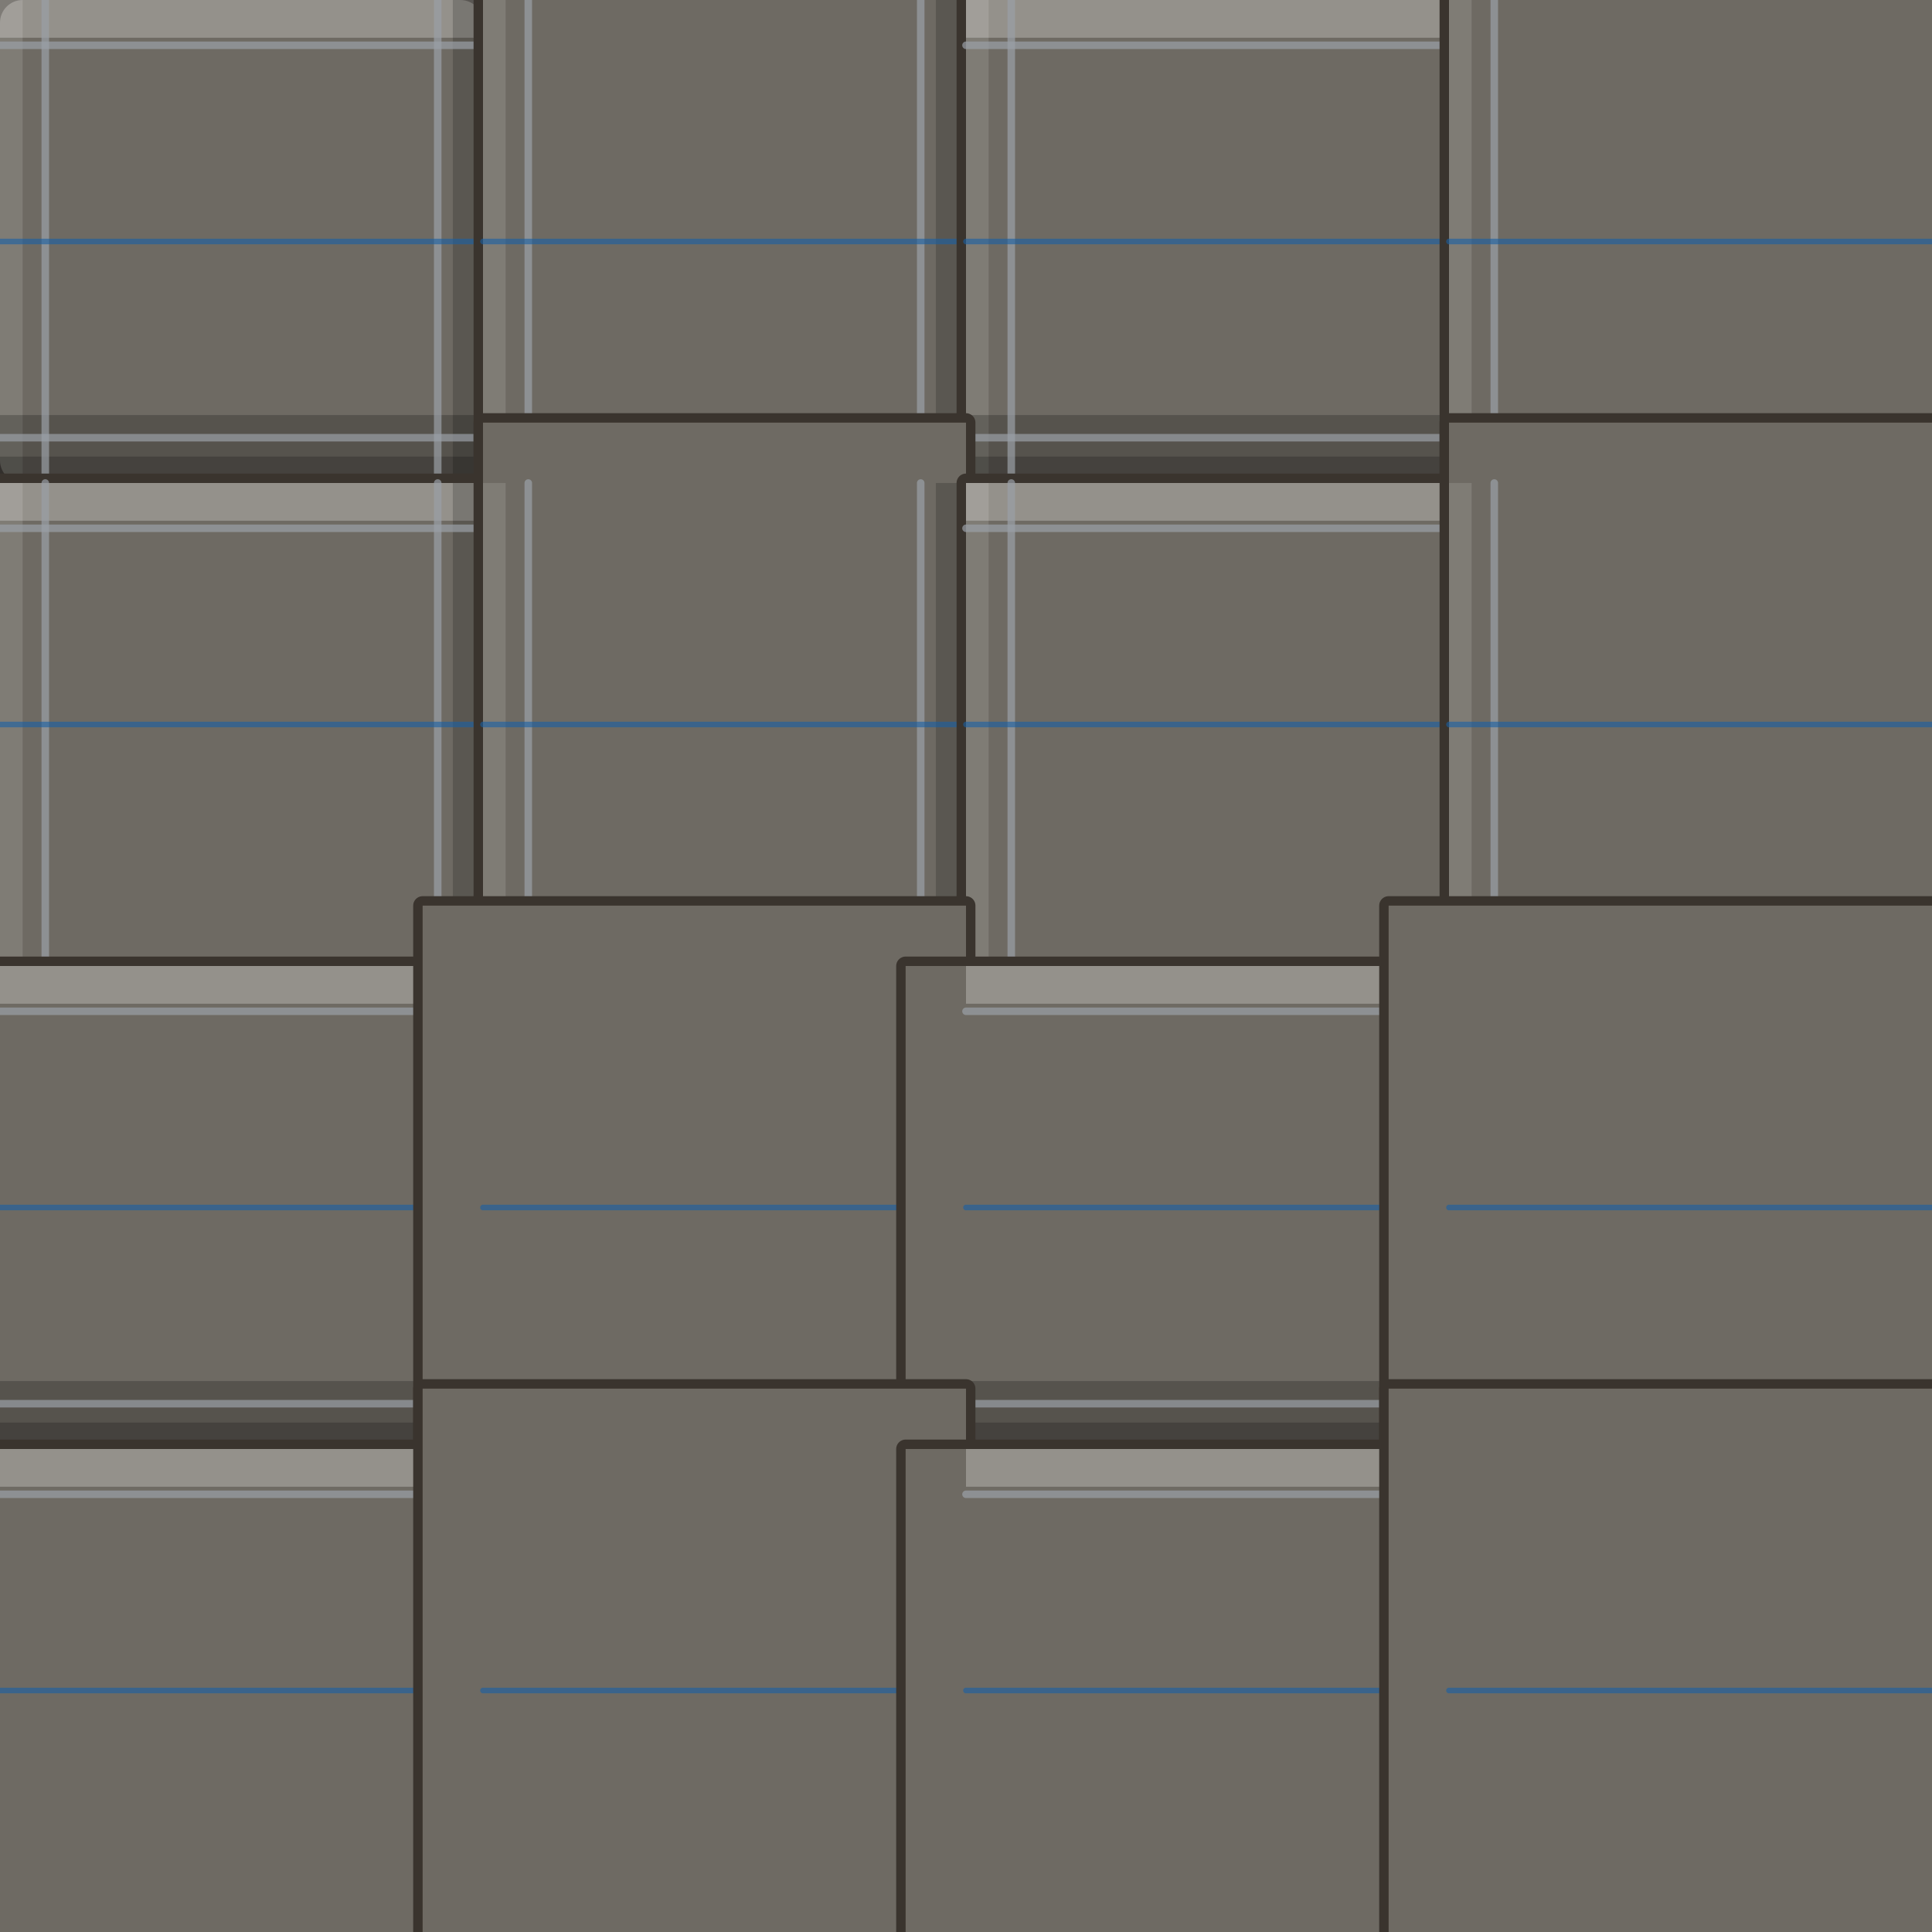
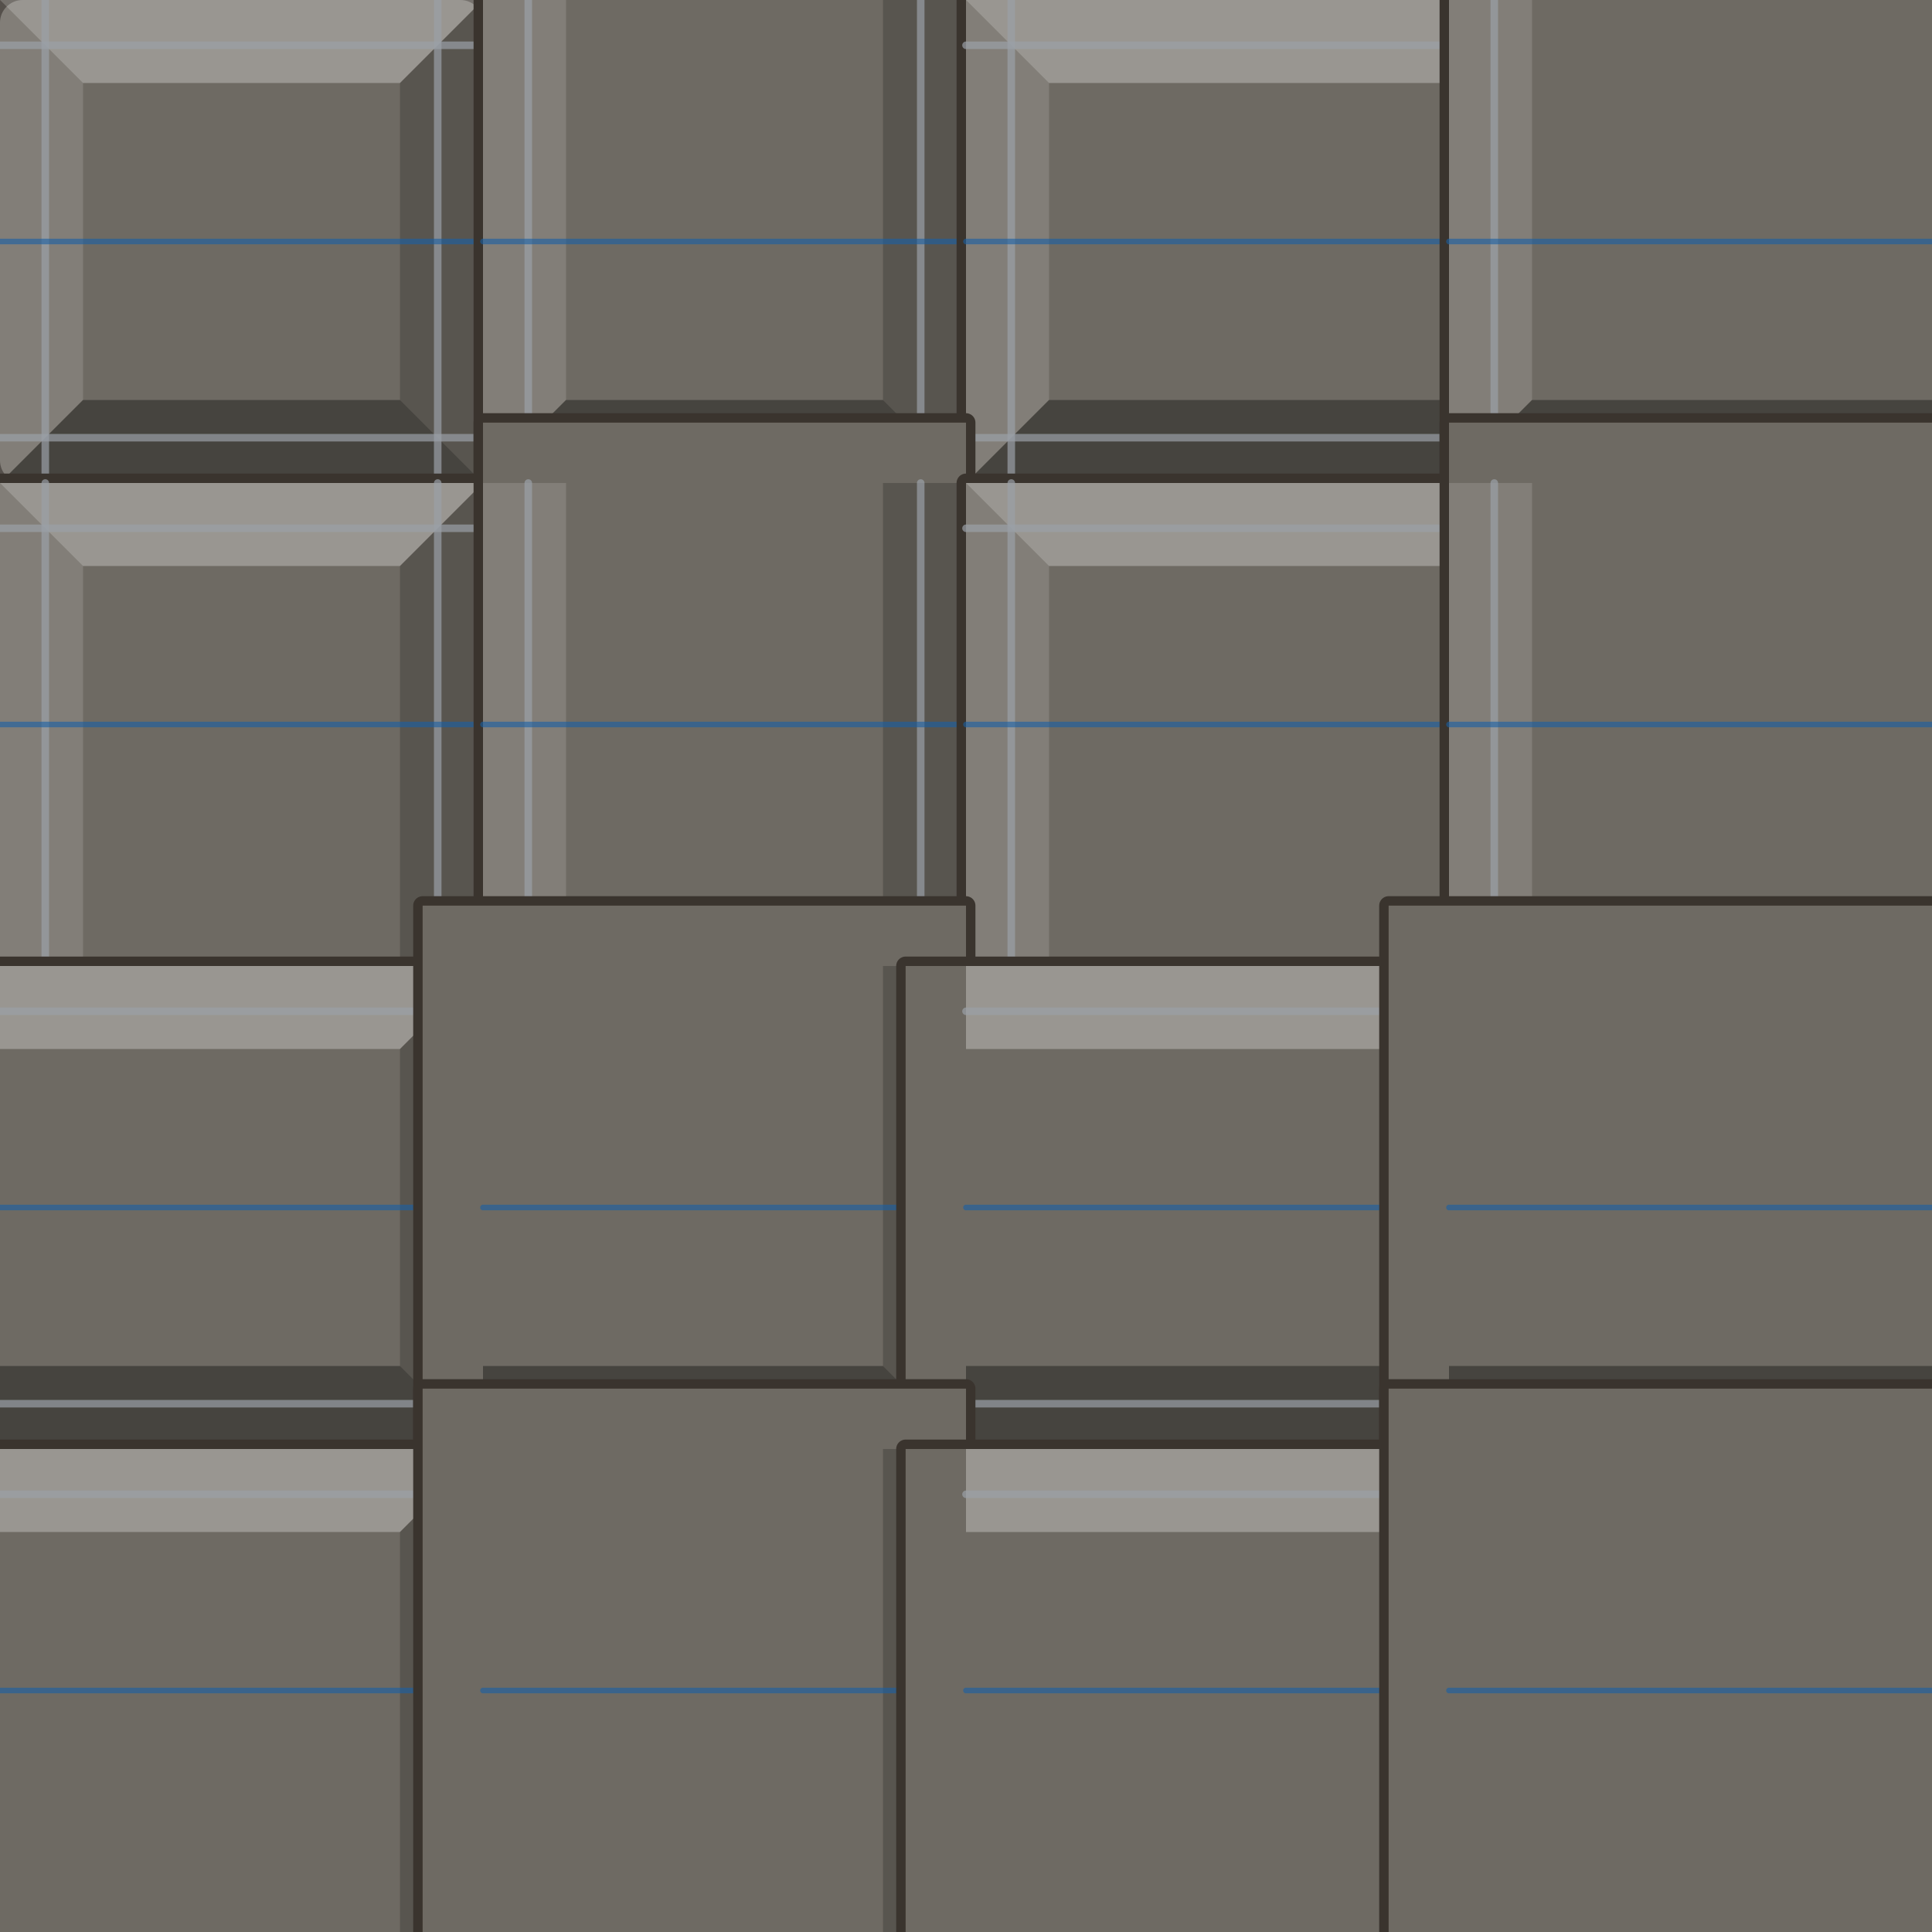
<svg xmlns="http://www.w3.org/2000/svg" viewBox="0 0 512 512" width="512" height="512">
  <g transform="translate(0 0)">
    <path d="M 6 0 h 116 a 6 6 0 0 1 6 6 v 116 a 6 6 0 0 1 -6 6 h -116 a 6 6 0 0 1 -6 -6 v -116 a 6 6 0 0 1 6 -6 Z" fill="#3A342E" stroke="#3A342E" stroke-width="5" stroke-linejoin="round" stroke-linecap="round" />
    <path d="M 6 0 h 116 a 6 6 0 0 1 6 6 v 116 a 6 6 0 0 1 -6 6 h -116 a 6 6 0 0 1 -6 -6 v -116 a 6 6 0 0 1 6 -6 Z" fill="#6E6A63" />
-     <path d="M 0 0 h 128 a 0 0 0 0 1 0 0 v 10 a 0 0 0 0 1 0 0 h -128 a 0 0 0 0 1 0 0 v -10 a 0 0 0 0 1 0 0 Z" fill="#FFFFFF" opacity="0.26" />
-     <path d="M 0 0 h 6 a 0 0 0 0 1 0 0 v 128 a 0 0 0 0 1 0 0 h -6 a 0 0 0 0 1 0 0 v -128 a 0 0 0 0 1 0 0 Z" fill="#FFFFFF" opacity="0.12" />
-     <path d="M 120 0 h 8 a 0 0 0 0 1 0 0 v 128 a 0 0 0 0 1 0 0 h -8 a 0 0 0 0 1 0 0 v -128 a 0 0 0 0 1 0 0 Z" fill="#000000" opacity="0.18" />
-     <path d="M 0 110 h 128 a 0 0 0 0 1 0 0 v 18 a 0 0 0 0 1 0 0 h -128 a 0 0 0 0 1 0 0 v -18 a 0 0 0 0 1 0 0 Z" fill="#000000" opacity="0.22" />
-     <path d="M 0 121 h 128 a 0 0 0 0 1 0 0 v 7 a 0 0 0 0 1 0 0 h -128 a 0 0 0 0 1 0 0 v -7 a 0 0 0 0 1 0 0 Z" fill="#000000" opacity="0.2" />
+     <path d="M 0 0 L 128 0 L 106 22 L 22 22 Z" fill="#FFFFFF" opacity="0.3" />
+     <path d="M 0 0 L 0 128 L 22 106 L 22 22 Z" fill="#FFFFFF" opacity="0.14" />
+     <path d="M 128 0 L 128 128 L 106 106 L 106 22 Z" fill="#000000" opacity="0.2" />
+     <path d="M 0 128 L 128 128 L 106 106 L 22 106 Z" fill="#000000" opacity="0.36" />
    <path d="M 0 12 L 128 12" fill="none" stroke="#9AA0A6" stroke-width="2" stroke-linecap="round" stroke-linejoin="round" opacity="0.7" />
    <path d="M 0 116 L 128 116" fill="none" stroke="#9AA0A6" stroke-width="2" stroke-linecap="round" stroke-linejoin="round" opacity="0.7" />
    <path d="M 12 0 L 12 128" fill="none" stroke="#9AA0A6" stroke-width="2" stroke-linecap="round" stroke-linejoin="round" opacity="0.7" />
    <path d="M 116 0 L 116 128" fill="none" stroke="#9AA0A6" stroke-width="2" stroke-linecap="round" stroke-linejoin="round" opacity="0.7" />
    <path d="M 0 64 L 128 64" fill="none" stroke="#185FA5" stroke-width="1.5" stroke-linecap="round" stroke-linejoin="round" opacity="0.6" />
  </g>
  <g transform="translate(128 0)">
    <path d="M 0 -16 h 128 a 0 0 0 0 1 0 0 v 144 a 0 0 0 0 1 0 0 h -128 a 0 0 0 0 1 0 0 v -144 a 0 0 0 0 1 0 0 Z" fill="#3A342E" stroke="#3A342E" stroke-width="5" stroke-linejoin="round" stroke-linecap="round" />
    <path d="M 0 -16 h 128 a 0 0 0 0 1 0 0 v 144 a 0 0 0 0 1 0 0 h -128 a 0 0 0 0 1 0 0 v -144 a 0 0 0 0 1 0 0 Z" fill="#6E6A63" />
-     <path d="M 0 0 h 6 a 0 0 0 0 1 0 0 v 128 a 0 0 0 0 1 0 0 h -6 a 0 0 0 0 1 0 0 v -128 a 0 0 0 0 1 0 0 Z" fill="#FFFFFF" opacity="0.12" />
-     <path d="M 120 0 h 8 a 0 0 0 0 1 0 0 v 128 a 0 0 0 0 1 0 0 h -8 a 0 0 0 0 1 0 0 v -128 a 0 0 0 0 1 0 0 Z" fill="#000000" opacity="0.18" />
-     <path d="M 0 110 h 128 a 0 0 0 0 1 0 0 v 18 a 0 0 0 0 1 0 0 h -128 a 0 0 0 0 1 0 0 v -18 a 0 0 0 0 1 0 0 Z" fill="#000000" opacity="0.22" />
-     <path d="M 0 121 h 128 a 0 0 0 0 1 0 0 v 7 a 0 0 0 0 1 0 0 h -128 a 0 0 0 0 1 0 0 v -7 a 0 0 0 0 1 0 0 Z" fill="#000000" opacity="0.2" />
+     <path d="M 0 0 L 0 128 L 22 106 L 22 0 Z" fill="#FFFFFF" opacity="0.14" />
+     <path d="M 128 0 L 128 128 L 106 106 L 106 0 Z" fill="#000000" opacity="0.2" />
+     <path d="M 0 128 L 128 128 L 106 106 L 22 106 Z" fill="#000000" opacity="0.36" />
    <path d="M 0 116 L 128 116" fill="none" stroke="#9AA0A6" stroke-width="2" stroke-linecap="round" stroke-linejoin="round" opacity="0.7" />
    <path d="M 12 0 L 12 128" fill="none" stroke="#9AA0A6" stroke-width="2" stroke-linecap="round" stroke-linejoin="round" opacity="0.7" />
    <path d="M 116 0 L 116 128" fill="none" stroke="#9AA0A6" stroke-width="2" stroke-linecap="round" stroke-linejoin="round" opacity="0.7" />
    <path d="M 0 64 L 128 64" fill="none" stroke="#185FA5" stroke-width="1.5" stroke-linecap="round" stroke-linejoin="round" opacity="0.6" />
  </g>
  <g transform="translate(256 0)">
    <path d="M 0 0 h 144 a 0 0 0 0 1 0 0 v 128 a 0 0 0 0 1 0 0 h -144 a 0 0 0 0 1 0 0 v -128 a 0 0 0 0 1 0 0 Z" fill="#3A342E" stroke="#3A342E" stroke-width="5" stroke-linejoin="round" stroke-linecap="round" />
    <path d="M 0 0 h 144 a 0 0 0 0 1 0 0 v 128 a 0 0 0 0 1 0 0 h -144 a 0 0 0 0 1 0 0 v -128 a 0 0 0 0 1 0 0 Z" fill="#6E6A63" />
-     <path d="M 0 0 h 128 a 0 0 0 0 1 0 0 v 10 a 0 0 0 0 1 0 0 h -128 a 0 0 0 0 1 0 0 v -10 a 0 0 0 0 1 0 0 Z" fill="#FFFFFF" opacity="0.26" />
-     <path d="M 0 0 h 6 a 0 0 0 0 1 0 0 v 128 a 0 0 0 0 1 0 0 h -6 a 0 0 0 0 1 0 0 v -128 a 0 0 0 0 1 0 0 Z" fill="#FFFFFF" opacity="0.12" />
-     <path d="M 0 110 h 128 a 0 0 0 0 1 0 0 v 18 a 0 0 0 0 1 0 0 h -128 a 0 0 0 0 1 0 0 v -18 a 0 0 0 0 1 0 0 Z" fill="#000000" opacity="0.22" />
-     <path d="M 0 121 h 128 a 0 0 0 0 1 0 0 v 7 a 0 0 0 0 1 0 0 h -128 a 0 0 0 0 1 0 0 v -7 a 0 0 0 0 1 0 0 Z" fill="#000000" opacity="0.2" />
+     <path d="M 0 0 L 128 0 L 128 22 L 22 22 Z" fill="#FFFFFF" opacity="0.3" />
+     <path d="M 0 0 L 0 128 L 22 106 L 22 22 Z" fill="#FFFFFF" opacity="0.14" />
+     <path d="M 0 128 L 128 128 L 128 106 L 22 106 Z" fill="#000000" opacity="0.36" />
    <path d="M 0 12 L 128 12" fill="none" stroke="#9AA0A6" stroke-width="2" stroke-linecap="round" stroke-linejoin="round" opacity="0.7" />
    <path d="M 0 116 L 128 116" fill="none" stroke="#9AA0A6" stroke-width="2" stroke-linecap="round" stroke-linejoin="round" opacity="0.7" />
    <path d="M 12 0 L 12 128" fill="none" stroke="#9AA0A6" stroke-width="2" stroke-linecap="round" stroke-linejoin="round" opacity="0.7" />
    <path d="M 0 64 L 128 64" fill="none" stroke="#185FA5" stroke-width="1.5" stroke-linecap="round" stroke-linejoin="round" opacity="0.6" />
  </g>
  <g transform="translate(384 0)">
    <path d="M 0 -16 h 144 a 0 0 0 0 1 0 0 v 144 a 0 0 0 0 1 0 0 h -144 a 0 0 0 0 1 0 0 v -144 a 0 0 0 0 1 0 0 Z" fill="#3A342E" stroke="#3A342E" stroke-width="5" stroke-linejoin="round" stroke-linecap="round" />
    <path d="M 0 -16 h 144 a 0 0 0 0 1 0 0 v 144 a 0 0 0 0 1 0 0 h -144 a 0 0 0 0 1 0 0 v -144 a 0 0 0 0 1 0 0 Z" fill="#6E6A63" />
-     <path d="M 0 0 h 6 a 0 0 0 0 1 0 0 v 128 a 0 0 0 0 1 0 0 h -6 a 0 0 0 0 1 0 0 v -128 a 0 0 0 0 1 0 0 Z" fill="#FFFFFF" opacity="0.12" />
-     <path d="M 0 110 h 128 a 0 0 0 0 1 0 0 v 18 a 0 0 0 0 1 0 0 h -128 a 0 0 0 0 1 0 0 v -18 a 0 0 0 0 1 0 0 Z" fill="#000000" opacity="0.22" />
-     <path d="M 0 121 h 128 a 0 0 0 0 1 0 0 v 7 a 0 0 0 0 1 0 0 h -128 a 0 0 0 0 1 0 0 v -7 a 0 0 0 0 1 0 0 Z" fill="#000000" opacity="0.2" />
+     <path d="M 0 0 L 0 128 L 22 106 L 22 0 Z" fill="#FFFFFF" opacity="0.14" />
+     <path d="M 0 128 L 128 128 L 128 106 L 22 106 Z" fill="#000000" opacity="0.36" />
    <path d="M 0 116 L 128 116" fill="none" stroke="#9AA0A6" stroke-width="2" stroke-linecap="round" stroke-linejoin="round" opacity="0.7" />
    <path d="M 12 0 L 12 128" fill="none" stroke="#9AA0A6" stroke-width="2" stroke-linecap="round" stroke-linejoin="round" opacity="0.7" />
    <path d="M 0 64 L 128 64" fill="none" stroke="#185FA5" stroke-width="1.5" stroke-linecap="round" stroke-linejoin="round" opacity="0.6" />
  </g>
  <g transform="translate(0 128)">
    <path d="M 0 0 h 128 a 0 0 0 0 1 0 0 v 144 a 0 0 0 0 1 0 0 h -128 a 0 0 0 0 1 0 0 v -144 a 0 0 0 0 1 0 0 Z" fill="#3A342E" stroke="#3A342E" stroke-width="5" stroke-linejoin="round" stroke-linecap="round" />
    <path d="M 0 0 h 128 a 0 0 0 0 1 0 0 v 144 a 0 0 0 0 1 0 0 h -128 a 0 0 0 0 1 0 0 v -144 a 0 0 0 0 1 0 0 Z" fill="#6E6A63" />
-     <path d="M 0 0 h 128 a 0 0 0 0 1 0 0 v 10 a 0 0 0 0 1 0 0 h -128 a 0 0 0 0 1 0 0 v -10 a 0 0 0 0 1 0 0 Z" fill="#FFFFFF" opacity="0.26" />
-     <path d="M 0 0 h 6 a 0 0 0 0 1 0 0 v 128 a 0 0 0 0 1 0 0 h -6 a 0 0 0 0 1 0 0 v -128 a 0 0 0 0 1 0 0 Z" fill="#FFFFFF" opacity="0.12" />
-     <path d="M 120 0 h 8 a 0 0 0 0 1 0 0 v 128 a 0 0 0 0 1 0 0 h -8 a 0 0 0 0 1 0 0 v -128 a 0 0 0 0 1 0 0 Z" fill="#000000" opacity="0.18" />
+     <path d="M 0 0 L 128 0 L 106 22 L 22 22 Z" fill="#FFFFFF" opacity="0.3" />
+     <path d="M 0 0 L 0 128 L 22 128 L 22 22 Z" fill="#FFFFFF" opacity="0.14" />
+     <path d="M 128 0 L 128 128 L 106 128 L 106 22 Z" fill="#000000" opacity="0.2" />
    <path d="M 0 12 L 128 12" fill="none" stroke="#9AA0A6" stroke-width="2" stroke-linecap="round" stroke-linejoin="round" opacity="0.7" />
    <path d="M 12 0 L 12 128" fill="none" stroke="#9AA0A6" stroke-width="2" stroke-linecap="round" stroke-linejoin="round" opacity="0.7" />
    <path d="M 116 0 L 116 128" fill="none" stroke="#9AA0A6" stroke-width="2" stroke-linecap="round" stroke-linejoin="round" opacity="0.7" />
    <path d="M 0 64 L 128 64" fill="none" stroke="#185FA5" stroke-width="1.5" stroke-linecap="round" stroke-linejoin="round" opacity="0.6" />
  </g>
  <g transform="translate(128 128)">
    <path d="M 0 -16 h 128 a 0 0 0 0 1 0 0 v 160 a 0 0 0 0 1 0 0 h -128 a 0 0 0 0 1 0 0 v -160 a 0 0 0 0 1 0 0 Z" fill="#3A342E" stroke="#3A342E" stroke-width="5" stroke-linejoin="round" stroke-linecap="round" />
    <path d="M 0 -16 h 128 a 0 0 0 0 1 0 0 v 160 a 0 0 0 0 1 0 0 h -128 a 0 0 0 0 1 0 0 v -160 a 0 0 0 0 1 0 0 Z" fill="#6E6A63" />
-     <path d="M 0 0 h 6 a 0 0 0 0 1 0 0 v 128 a 0 0 0 0 1 0 0 h -6 a 0 0 0 0 1 0 0 v -128 a 0 0 0 0 1 0 0 Z" fill="#FFFFFF" opacity="0.12" />
-     <path d="M 120 0 h 8 a 0 0 0 0 1 0 0 v 128 a 0 0 0 0 1 0 0 h -8 a 0 0 0 0 1 0 0 v -128 a 0 0 0 0 1 0 0 Z" fill="#000000" opacity="0.18" />
+     <path d="M 0 0 L 0 128 L 22 128 L 22 0 Z" fill="#FFFFFF" opacity="0.14" />
+     <path d="M 128 0 L 128 128 L 106 128 L 106 0 Z" fill="#000000" opacity="0.2" />
    <path d="M 12 0 L 12 128" fill="none" stroke="#9AA0A6" stroke-width="2" stroke-linecap="round" stroke-linejoin="round" opacity="0.7" />
    <path d="M 116 0 L 116 128" fill="none" stroke="#9AA0A6" stroke-width="2" stroke-linecap="round" stroke-linejoin="round" opacity="0.7" />
    <path d="M 0 64 L 128 64" fill="none" stroke="#185FA5" stroke-width="1.5" stroke-linecap="round" stroke-linejoin="round" opacity="0.6" />
  </g>
  <g transform="translate(256 128)">
    <path d="M 0 0 h 144 a 0 0 0 0 1 0 0 v 144 a 0 0 0 0 1 0 0 h -144 a 0 0 0 0 1 0 0 v -144 a 0 0 0 0 1 0 0 Z" fill="#3A342E" stroke="#3A342E" stroke-width="5" stroke-linejoin="round" stroke-linecap="round" />
    <path d="M 0 0 h 144 a 0 0 0 0 1 0 0 v 144 a 0 0 0 0 1 0 0 h -144 a 0 0 0 0 1 0 0 v -144 a 0 0 0 0 1 0 0 Z" fill="#6E6A63" />
-     <path d="M 0 0 h 128 a 0 0 0 0 1 0 0 v 10 a 0 0 0 0 1 0 0 h -128 a 0 0 0 0 1 0 0 v -10 a 0 0 0 0 1 0 0 Z" fill="#FFFFFF" opacity="0.26" />
-     <path d="M 0 0 h 6 a 0 0 0 0 1 0 0 v 128 a 0 0 0 0 1 0 0 h -6 a 0 0 0 0 1 0 0 v -128 a 0 0 0 0 1 0 0 Z" fill="#FFFFFF" opacity="0.12" />
+     <path d="M 0 0 L 128 0 L 128 22 L 22 22 Z" fill="#FFFFFF" opacity="0.3" />
+     <path d="M 0 0 L 0 128 L 22 128 L 22 22 Z" fill="#FFFFFF" opacity="0.14" />
    <path d="M 0 12 L 128 12" fill="none" stroke="#9AA0A6" stroke-width="2" stroke-linecap="round" stroke-linejoin="round" opacity="0.7" />
    <path d="M 12 0 L 12 128" fill="none" stroke="#9AA0A6" stroke-width="2" stroke-linecap="round" stroke-linejoin="round" opacity="0.7" />
    <path d="M 0 64 L 128 64" fill="none" stroke="#185FA5" stroke-width="1.5" stroke-linecap="round" stroke-linejoin="round" opacity="0.6" />
  </g>
  <g transform="translate(384 128)">
    <path d="M 0 -16 h 144 a 0 0 0 0 1 0 0 v 160 a 0 0 0 0 1 0 0 h -144 a 0 0 0 0 1 0 0 v -160 a 0 0 0 0 1 0 0 Z" fill="#3A342E" stroke="#3A342E" stroke-width="5" stroke-linejoin="round" stroke-linecap="round" />
    <path d="M 0 -16 h 144 a 0 0 0 0 1 0 0 v 160 a 0 0 0 0 1 0 0 h -144 a 0 0 0 0 1 0 0 v -160 a 0 0 0 0 1 0 0 Z" fill="#6E6A63" />
-     <path d="M 0 0 h 6 a 0 0 0 0 1 0 0 v 128 a 0 0 0 0 1 0 0 h -6 a 0 0 0 0 1 0 0 v -128 a 0 0 0 0 1 0 0 Z" fill="#FFFFFF" opacity="0.12" />
+     <path d="M 0 0 L 0 128 L 22 128 L 22 0 Z" fill="#FFFFFF" opacity="0.14" />
    <path d="M 12 0 L 12 128" fill="none" stroke="#9AA0A6" stroke-width="2" stroke-linecap="round" stroke-linejoin="round" opacity="0.7" />
    <path d="M 0 64 L 128 64" fill="none" stroke="#185FA5" stroke-width="1.5" stroke-linecap="round" stroke-linejoin="round" opacity="0.6" />
  </g>
  <g transform="translate(0 256)">
    <path d="M -16 0 h 144 a 0 0 0 0 1 0 0 v 128 a 0 0 0 0 1 0 0 h -144 a 0 0 0 0 1 0 0 v -128 a 0 0 0 0 1 0 0 Z" fill="#3A342E" stroke="#3A342E" stroke-width="5" stroke-linejoin="round" stroke-linecap="round" />
    <path d="M -16 0 h 144 a 0 0 0 0 1 0 0 v 128 a 0 0 0 0 1 0 0 h -144 a 0 0 0 0 1 0 0 v -128 a 0 0 0 0 1 0 0 Z" fill="#6E6A63" />
-     <path d="M 0 0 h 128 a 0 0 0 0 1 0 0 v 10 a 0 0 0 0 1 0 0 h -128 a 0 0 0 0 1 0 0 v -10 a 0 0 0 0 1 0 0 Z" fill="#FFFFFF" opacity="0.26" />
-     <path d="M 120 0 h 8 a 0 0 0 0 1 0 0 v 128 a 0 0 0 0 1 0 0 h -8 a 0 0 0 0 1 0 0 v -128 a 0 0 0 0 1 0 0 Z" fill="#000000" opacity="0.18" />
-     <path d="M 0 110 h 128 a 0 0 0 0 1 0 0 v 18 a 0 0 0 0 1 0 0 h -128 a 0 0 0 0 1 0 0 v -18 a 0 0 0 0 1 0 0 Z" fill="#000000" opacity="0.22" />
-     <path d="M 0 121 h 128 a 0 0 0 0 1 0 0 v 7 a 0 0 0 0 1 0 0 h -128 a 0 0 0 0 1 0 0 v -7 a 0 0 0 0 1 0 0 Z" fill="#000000" opacity="0.2" />
+     <path d="M 0 0 L 128 0 L 106 22 L 0 22 Z" fill="#FFFFFF" opacity="0.3" />
+     <path d="M 128 0 L 128 128 L 106 106 L 106 22 Z" fill="#000000" opacity="0.2" />
+     <path d="M 0 128 L 128 128 L 106 106 L 0 106 Z" fill="#000000" opacity="0.36" />
    <path d="M 0 12 L 128 12" fill="none" stroke="#9AA0A6" stroke-width="2" stroke-linecap="round" stroke-linejoin="round" opacity="0.7" />
    <path d="M 0 116 L 128 116" fill="none" stroke="#9AA0A6" stroke-width="2" stroke-linecap="round" stroke-linejoin="round" opacity="0.7" />
    <path d="M 116 0 L 116 128" fill="none" stroke="#9AA0A6" stroke-width="2" stroke-linecap="round" stroke-linejoin="round" opacity="0.7" />
    <path d="M 0 64 L 128 64" fill="none" stroke="#185FA5" stroke-width="1.5" stroke-linecap="round" stroke-linejoin="round" opacity="0.6" />
  </g>
  <g transform="translate(128 256)">
    <path d="M -16 -16 h 144 a 0 0 0 0 1 0 0 v 144 a 0 0 0 0 1 0 0 h -144 a 0 0 0 0 1 0 0 v -144 a 0 0 0 0 1 0 0 Z" fill="#3A342E" stroke="#3A342E" stroke-width="5" stroke-linejoin="round" stroke-linecap="round" />
    <path d="M -16 -16 h 144 a 0 0 0 0 1 0 0 v 144 a 0 0 0 0 1 0 0 h -144 a 0 0 0 0 1 0 0 v -144 a 0 0 0 0 1 0 0 Z" fill="#6E6A63" />
-     <path d="M 120 0 h 8 a 0 0 0 0 1 0 0 v 128 a 0 0 0 0 1 0 0 h -8 a 0 0 0 0 1 0 0 v -128 a 0 0 0 0 1 0 0 Z" fill="#000000" opacity="0.18" />
-     <path d="M 0 110 h 128 a 0 0 0 0 1 0 0 v 18 a 0 0 0 0 1 0 0 h -128 a 0 0 0 0 1 0 0 v -18 a 0 0 0 0 1 0 0 Z" fill="#000000" opacity="0.22" />
-     <path d="M 0 121 h 128 a 0 0 0 0 1 0 0 v 7 a 0 0 0 0 1 0 0 h -128 a 0 0 0 0 1 0 0 v -7 a 0 0 0 0 1 0 0 Z" fill="#000000" opacity="0.2" />
+     <path d="M 128 0 L 128 128 L 106 106 L 106 0 Z" fill="#000000" opacity="0.2" />
+     <path d="M 0 128 L 128 128 L 106 106 L 0 106 Z" fill="#000000" opacity="0.36" />
    <path d="M 0 116 L 128 116" fill="none" stroke="#9AA0A6" stroke-width="2" stroke-linecap="round" stroke-linejoin="round" opacity="0.7" />
    <path d="M 116 0 L 116 128" fill="none" stroke="#9AA0A6" stroke-width="2" stroke-linecap="round" stroke-linejoin="round" opacity="0.7" />
    <path d="M 0 64 L 128 64" fill="none" stroke="#185FA5" stroke-width="1.5" stroke-linecap="round" stroke-linejoin="round" opacity="0.6" />
  </g>
  <g transform="translate(256 256)">
    <path d="M -16 0 h 160 a 0 0 0 0 1 0 0 v 128 a 0 0 0 0 1 0 0 h -160 a 0 0 0 0 1 0 0 v -128 a 0 0 0 0 1 0 0 Z" fill="#3A342E" stroke="#3A342E" stroke-width="5" stroke-linejoin="round" stroke-linecap="round" />
    <path d="M -16 0 h 160 a 0 0 0 0 1 0 0 v 128 a 0 0 0 0 1 0 0 h -160 a 0 0 0 0 1 0 0 v -128 a 0 0 0 0 1 0 0 Z" fill="#6E6A63" />
-     <path d="M 0 0 h 128 a 0 0 0 0 1 0 0 v 10 a 0 0 0 0 1 0 0 h -128 a 0 0 0 0 1 0 0 v -10 a 0 0 0 0 1 0 0 Z" fill="#FFFFFF" opacity="0.26" />
-     <path d="M 0 110 h 128 a 0 0 0 0 1 0 0 v 18 a 0 0 0 0 1 0 0 h -128 a 0 0 0 0 1 0 0 v -18 a 0 0 0 0 1 0 0 Z" fill="#000000" opacity="0.22" />
-     <path d="M 0 121 h 128 a 0 0 0 0 1 0 0 v 7 a 0 0 0 0 1 0 0 h -128 a 0 0 0 0 1 0 0 v -7 a 0 0 0 0 1 0 0 Z" fill="#000000" opacity="0.2" />
+     <path d="M 0 0 L 128 0 L 128 22 L 0 22 Z" fill="#FFFFFF" opacity="0.3" />
+     <path d="M 0 128 L 128 128 L 128 106 L 0 106 Z" fill="#000000" opacity="0.36" />
    <path d="M 0 12 L 128 12" fill="none" stroke="#9AA0A6" stroke-width="2" stroke-linecap="round" stroke-linejoin="round" opacity="0.7" />
    <path d="M 0 116 L 128 116" fill="none" stroke="#9AA0A6" stroke-width="2" stroke-linecap="round" stroke-linejoin="round" opacity="0.7" />
    <path d="M 0 64 L 128 64" fill="none" stroke="#185FA5" stroke-width="1.5" stroke-linecap="round" stroke-linejoin="round" opacity="0.6" />
  </g>
  <g transform="translate(384 256)">
    <path d="M -16 -16 h 160 a 0 0 0 0 1 0 0 v 144 a 0 0 0 0 1 0 0 h -160 a 0 0 0 0 1 0 0 v -144 a 0 0 0 0 1 0 0 Z" fill="#3A342E" stroke="#3A342E" stroke-width="5" stroke-linejoin="round" stroke-linecap="round" />
    <path d="M -16 -16 h 160 a 0 0 0 0 1 0 0 v 144 a 0 0 0 0 1 0 0 h -160 a 0 0 0 0 1 0 0 v -144 a 0 0 0 0 1 0 0 Z" fill="#6E6A63" />
-     <path d="M 0 110 h 128 a 0 0 0 0 1 0 0 v 18 a 0 0 0 0 1 0 0 h -128 a 0 0 0 0 1 0 0 v -18 a 0 0 0 0 1 0 0 Z" fill="#000000" opacity="0.22" />
-     <path d="M 0 121 h 128 a 0 0 0 0 1 0 0 v 7 a 0 0 0 0 1 0 0 h -128 a 0 0 0 0 1 0 0 v -7 a 0 0 0 0 1 0 0 Z" fill="#000000" opacity="0.2" />
+     <path d="M 0 128 L 128 128 L 128 106 L 0 106 Z" fill="#000000" opacity="0.36" />
    <path d="M 0 116 L 128 116" fill="none" stroke="#9AA0A6" stroke-width="2" stroke-linecap="round" stroke-linejoin="round" opacity="0.7" />
    <path d="M 0 64 L 128 64" fill="none" stroke="#185FA5" stroke-width="1.5" stroke-linecap="round" stroke-linejoin="round" opacity="0.6" />
  </g>
  <g transform="translate(0 384)">
    <path d="M -16 0 h 144 a 0 0 0 0 1 0 0 v 144 a 0 0 0 0 1 0 0 h -144 a 0 0 0 0 1 0 0 v -144 a 0 0 0 0 1 0 0 Z" fill="#3A342E" stroke="#3A342E" stroke-width="5" stroke-linejoin="round" stroke-linecap="round" />
    <path d="M -16 0 h 144 a 0 0 0 0 1 0 0 v 144 a 0 0 0 0 1 0 0 h -144 a 0 0 0 0 1 0 0 v -144 a 0 0 0 0 1 0 0 Z" fill="#6E6A63" />
-     <path d="M 0 0 h 128 a 0 0 0 0 1 0 0 v 10 a 0 0 0 0 1 0 0 h -128 a 0 0 0 0 1 0 0 v -10 a 0 0 0 0 1 0 0 Z" fill="#FFFFFF" opacity="0.26" />
-     <path d="M 120 0 h 8 a 0 0 0 0 1 0 0 v 128 a 0 0 0 0 1 0 0 h -8 a 0 0 0 0 1 0 0 v -128 a 0 0 0 0 1 0 0 Z" fill="#000000" opacity="0.18" />
+     <path d="M 0 0 L 128 0 L 106 22 L 0 22 Z" fill="#FFFFFF" opacity="0.3" />
+     <path d="M 128 0 L 128 128 L 106 128 L 106 22 Z" fill="#000000" opacity="0.2" />
    <path d="M 0 12 L 128 12" fill="none" stroke="#9AA0A6" stroke-width="2" stroke-linecap="round" stroke-linejoin="round" opacity="0.7" />
    <path d="M 116 0 L 116 128" fill="none" stroke="#9AA0A6" stroke-width="2" stroke-linecap="round" stroke-linejoin="round" opacity="0.7" />
    <path d="M 0 64 L 128 64" fill="none" stroke="#185FA5" stroke-width="1.5" stroke-linecap="round" stroke-linejoin="round" opacity="0.6" />
  </g>
  <g transform="translate(128 384)">
    <path d="M -16 -16 h 144 a 0 0 0 0 1 0 0 v 160 a 0 0 0 0 1 0 0 h -144 a 0 0 0 0 1 0 0 v -160 a 0 0 0 0 1 0 0 Z" fill="#3A342E" stroke="#3A342E" stroke-width="5" stroke-linejoin="round" stroke-linecap="round" />
    <path d="M -16 -16 h 144 a 0 0 0 0 1 0 0 v 160 a 0 0 0 0 1 0 0 h -144 a 0 0 0 0 1 0 0 v -160 a 0 0 0 0 1 0 0 Z" fill="#6E6A63" />
-     <path d="M 120 0 h 8 a 0 0 0 0 1 0 0 v 128 a 0 0 0 0 1 0 0 h -8 a 0 0 0 0 1 0 0 v -128 a 0 0 0 0 1 0 0 Z" fill="#000000" opacity="0.18" />
+     <path d="M 128 0 L 128 128 L 106 128 L 106 0 Z" fill="#000000" opacity="0.2" />
    <path d="M 116 0 L 116 128" fill="none" stroke="#9AA0A6" stroke-width="2" stroke-linecap="round" stroke-linejoin="round" opacity="0.7" />
    <path d="M 0 64 L 128 64" fill="none" stroke="#185FA5" stroke-width="1.5" stroke-linecap="round" stroke-linejoin="round" opacity="0.6" />
  </g>
  <g transform="translate(256 384)">
    <path d="M -16 0 h 160 a 0 0 0 0 1 0 0 v 144 a 0 0 0 0 1 0 0 h -160 a 0 0 0 0 1 0 0 v -144 a 0 0 0 0 1 0 0 Z" fill="#3A342E" stroke="#3A342E" stroke-width="5" stroke-linejoin="round" stroke-linecap="round" />
    <path d="M -16 0 h 160 a 0 0 0 0 1 0 0 v 144 a 0 0 0 0 1 0 0 h -160 a 0 0 0 0 1 0 0 v -144 a 0 0 0 0 1 0 0 Z" fill="#6E6A63" />
-     <path d="M 0 0 h 128 a 0 0 0 0 1 0 0 v 10 a 0 0 0 0 1 0 0 h -128 a 0 0 0 0 1 0 0 v -10 a 0 0 0 0 1 0 0 Z" fill="#FFFFFF" opacity="0.26" />
+     <path d="M 0 0 L 128 0 L 128 22 L 0 22 Z" fill="#FFFFFF" opacity="0.3" />
    <path d="M 0 12 L 128 12" fill="none" stroke="#9AA0A6" stroke-width="2" stroke-linecap="round" stroke-linejoin="round" opacity="0.7" />
    <path d="M 0 64 L 128 64" fill="none" stroke="#185FA5" stroke-width="1.5" stroke-linecap="round" stroke-linejoin="round" opacity="0.6" />
  </g>
  <g transform="translate(384 384)">
    <path d="M -16 -16 h 160 a 0 0 0 0 1 0 0 v 160 a 0 0 0 0 1 0 0 h -160 a 0 0 0 0 1 0 0 v -160 a 0 0 0 0 1 0 0 Z" fill="#3A342E" stroke="#3A342E" stroke-width="5" stroke-linejoin="round" stroke-linecap="round" />
    <path d="M -16 -16 h 160 a 0 0 0 0 1 0 0 v 160 a 0 0 0 0 1 0 0 h -160 a 0 0 0 0 1 0 0 v -160 a 0 0 0 0 1 0 0 Z" fill="#6E6A63" />
    <path d="M 0 64 L 128 64" fill="none" stroke="#185FA5" stroke-width="1.5" stroke-linecap="round" stroke-linejoin="round" opacity="0.6" />
  </g>
</svg>
